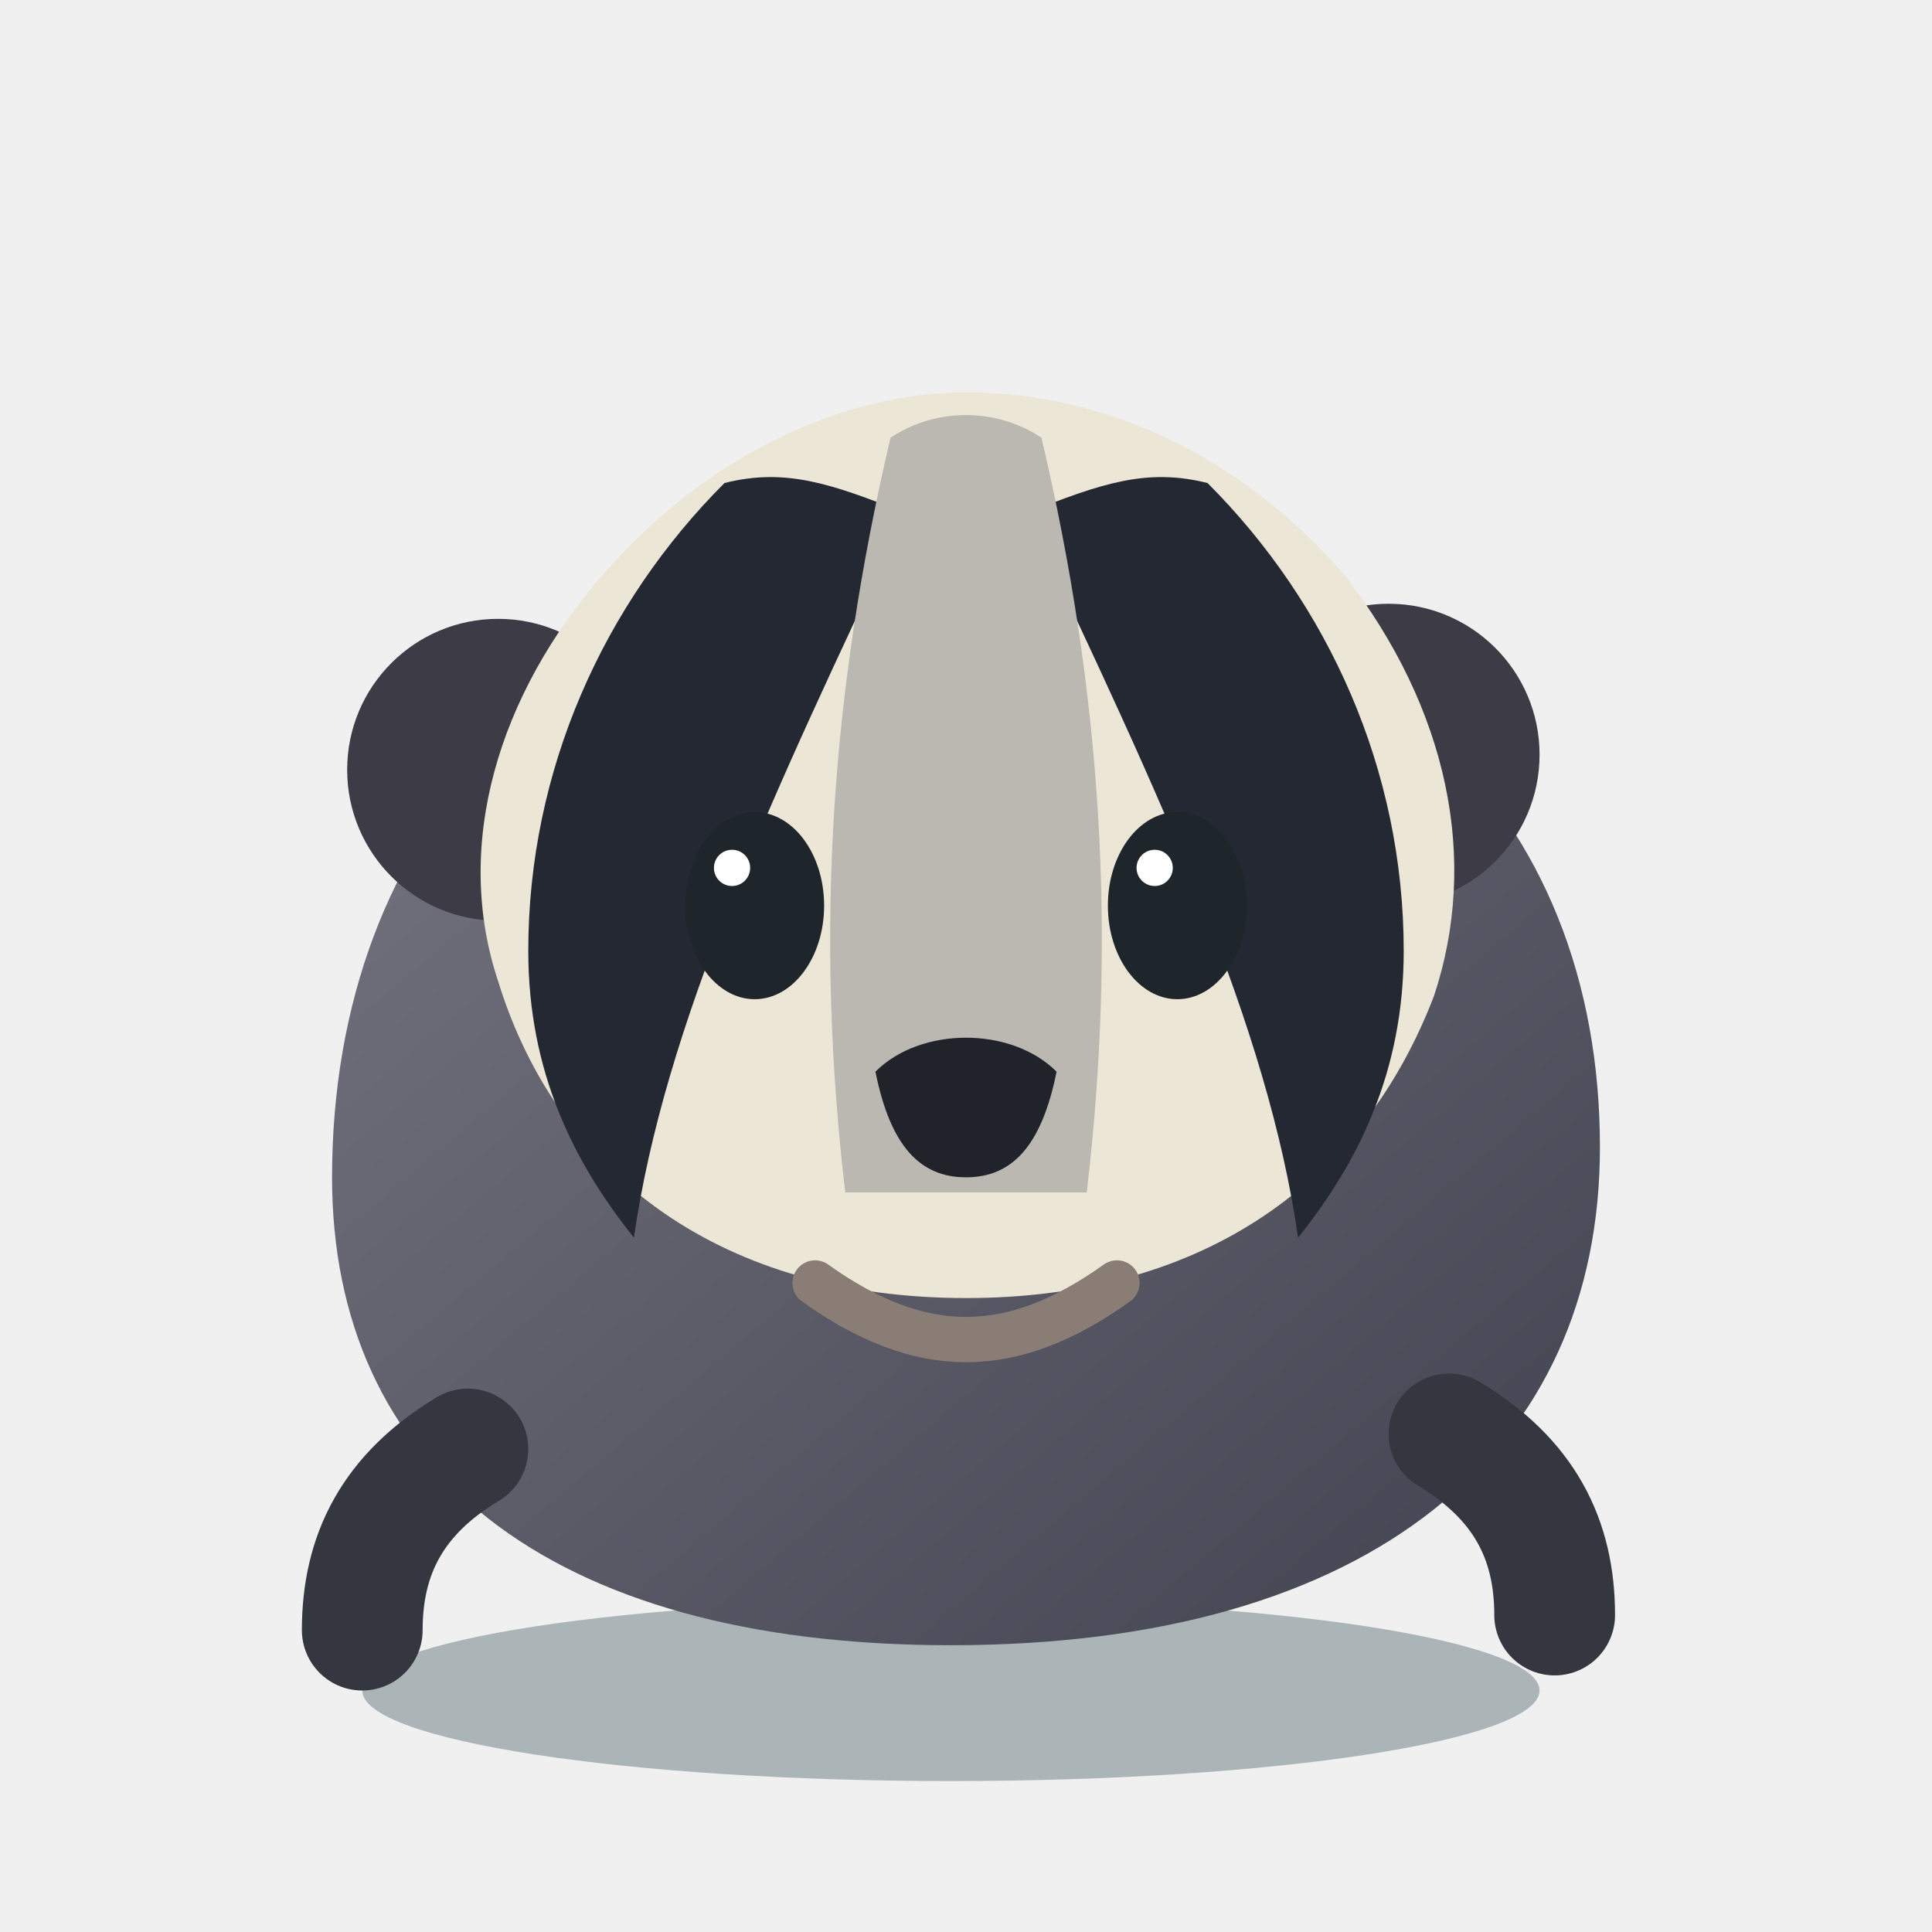
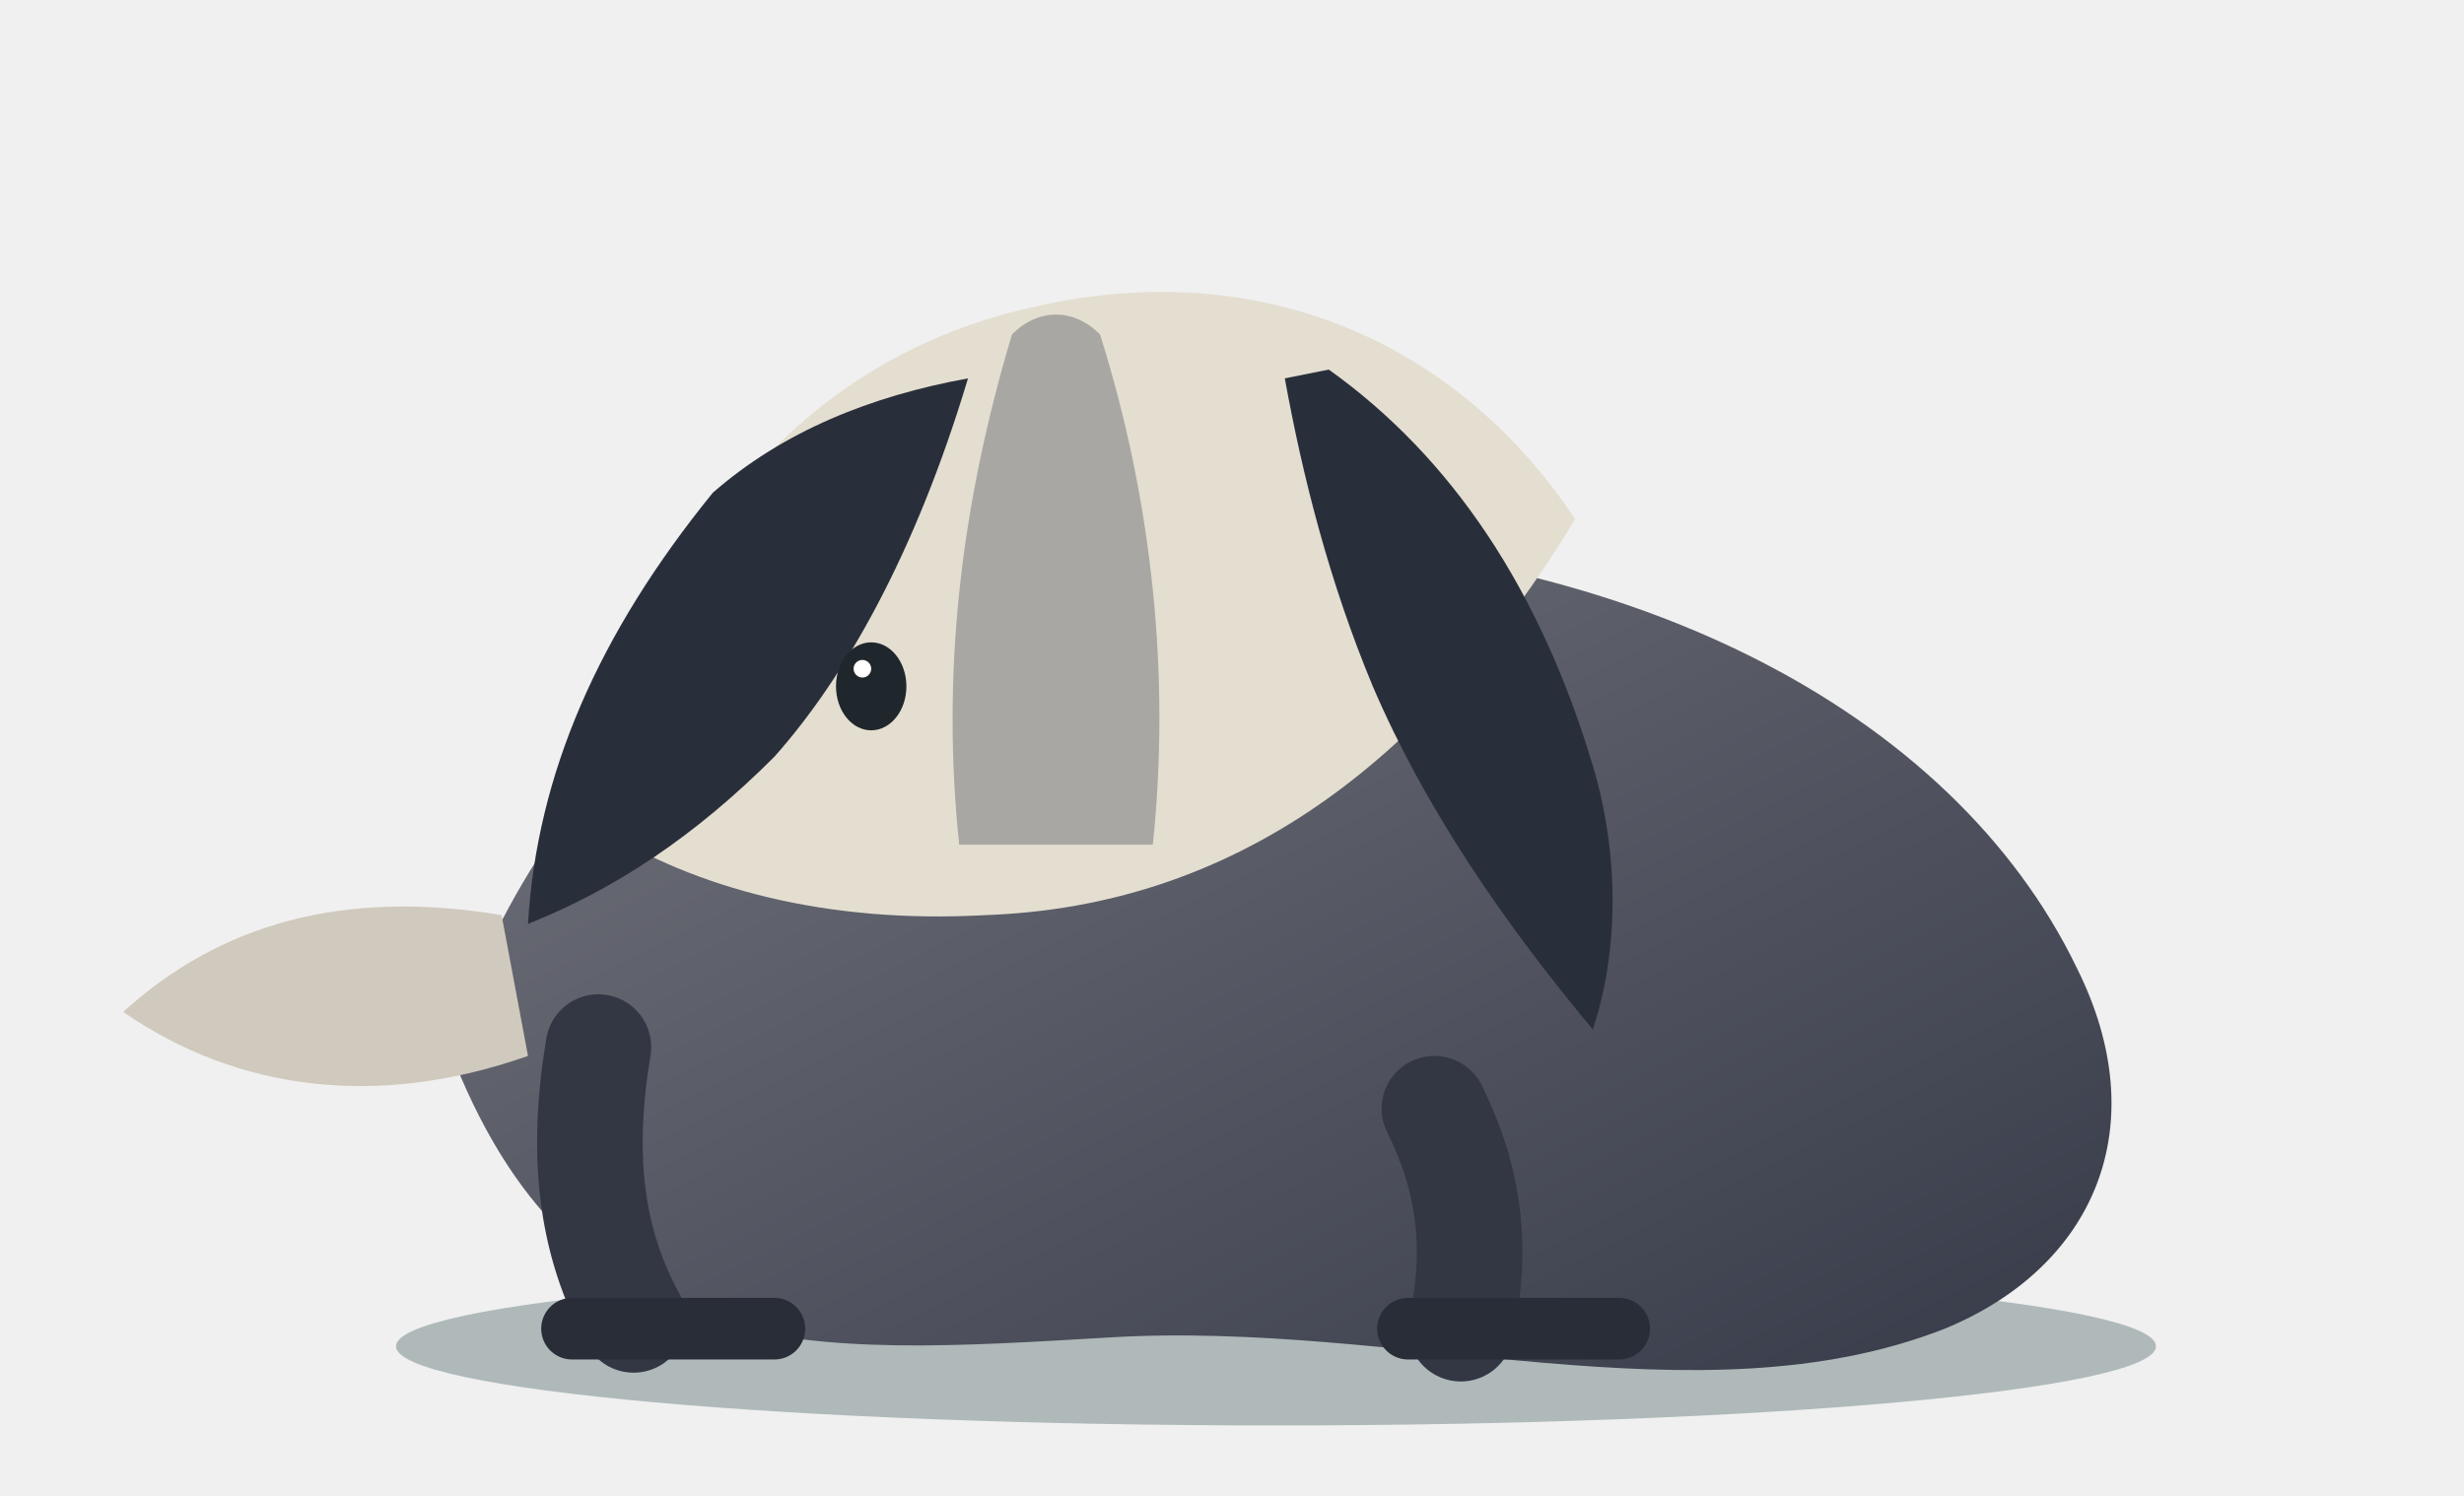
- <svg xmlns="http://www.w3.org/2000/svg" viewBox="0 0 128 128">
+ <svg xmlns="http://www.w3.org/2000/svg" viewBox="0 0 280 170">
  <defs>
    <linearGradient id="b" x1="0" y1="0" x2="1" y2="1">
-       <stop stop-color="#777783" />
-       <stop offset="1" stop-color="#41424f" />
+       <stop stop-color="#73747d" />
+       <stop offset="1" stop-color="#373b49" />
    </linearGradient>
  </defs>
-   <ellipse cx="63" cy="112" rx="39" ry="6" fill="#092d33" opacity=".3" />
-   <path d="M22 78c0-23 15-40 41-40 28 0 43 16 43 38 0 20-15 33-43 33-27 0-41-12-41-31Z" fill="url(#b)" />
-   <circle cx="33" cy="51" r="10" fill="#3d3c46" />
-   <circle cx="92" cy="50" r="10" fill="#3d3c46" />
-   <path d="M40 38c7-8 16-12 24-12 9 0 18 4 25 12 7 9 9 19 6 28-5 13-16 20-31 20-16 0-27-8-31-21-3-9 0-19 7-27Z" fill="#ece6d7" />
-   <path d="M48 32c-8 8-13 19-13 31 0 8 3 14 7 19 2-14 9-29 18-48-5-2-8-3-12-2ZM80 32c8 8 13 19 13 31 0 8-3 14-7 19-2-14-9-29-18-48 5-2 8-3 12-2Z" fill="#242832" />
-   <path d="M59 29c-4 17-5 33-3 50h16c2-17 1-33-3-50-3-2-7-2-10 0Z" fill="#bbb8b1" />
-   <ellipse cx="50" cy="60" rx="4.6" ry="6.2" fill="#1e252b" />
-   <ellipse cx="78" cy="60" rx="4.6" ry="6.2" fill="#1e252b" />
-   <circle cx="48.5" cy="57.5" r="1.2" fill="#fff" />
-   <circle cx="76.5" cy="57.5" r="1.2" fill="#fff" />
-   <path d="M58 71c3-3 9-3 12 0-1 5-3 7-6 7s-5-2-6-7Z" fill="#202329" />
-   <path d="M54 85c7 5 13 5 20 0" fill="none" stroke="#8a7d75" stroke-width="3" stroke-linecap="round" />
-   <path d="M31 96c-5 3-7 7-7 12M96 95c5 3 7 7 7 12" fill="none" stroke="#343640" stroke-width="8" stroke-linecap="round" />
+   <ellipse cx="145" cy="153" rx="100" ry="9" fill="#062c2b" opacity=".28" />
+   <path d="M51 119c12-36 40-58 84-58 50 0 87 20 101 49 9 18 2 34-15 41-28 11-62-1-95 1-34 2-61 4-75-33Z" fill="url(#b)" />
+   <path d="M68 94c4-30 22-53 49-59 25-6 48 3 62 24-17 28-39 44-67 45-18 1-33-3-44-10Z" fill="#e4ded1" />
+   <path d="M81 56c-13 16-20 32-21 49 10-4 19-10 28-19 8-9 16-23 22-43-11 2-21 6-29 13ZM151 42c14 10 24 25 30 45 3 10 3 21 0 30-10-12-19-25-25-39-5-12-8-24-10-35Z" fill="#292f3a" />
+   <path d="M115 38c-6 20-8 39-6 58h22c2-19 0-39-6-58-3-3-7-3-10 0Z" fill="#a8a7a3" />
+   <ellipse cx="99" cy="78" rx="4" ry="5" fill="#20272c" />
+   <circle cx="98" cy="76" r="1" fill="#fff" />
+   <path d="M57 104c-18-3-32 1-43 11 13 9 29 11 46 5Z" fill="#d0c9bd" />
+   <path d="M68 119c-2 12-1 22 4 31m91-24c4 8 5 16 3 25" fill="none" stroke="#333744" stroke-width="12" stroke-linecap="round" />
+   <path d="M65 151h23m72 0h24" stroke="#292d37" stroke-width="7" stroke-linecap="round" />
</svg>
